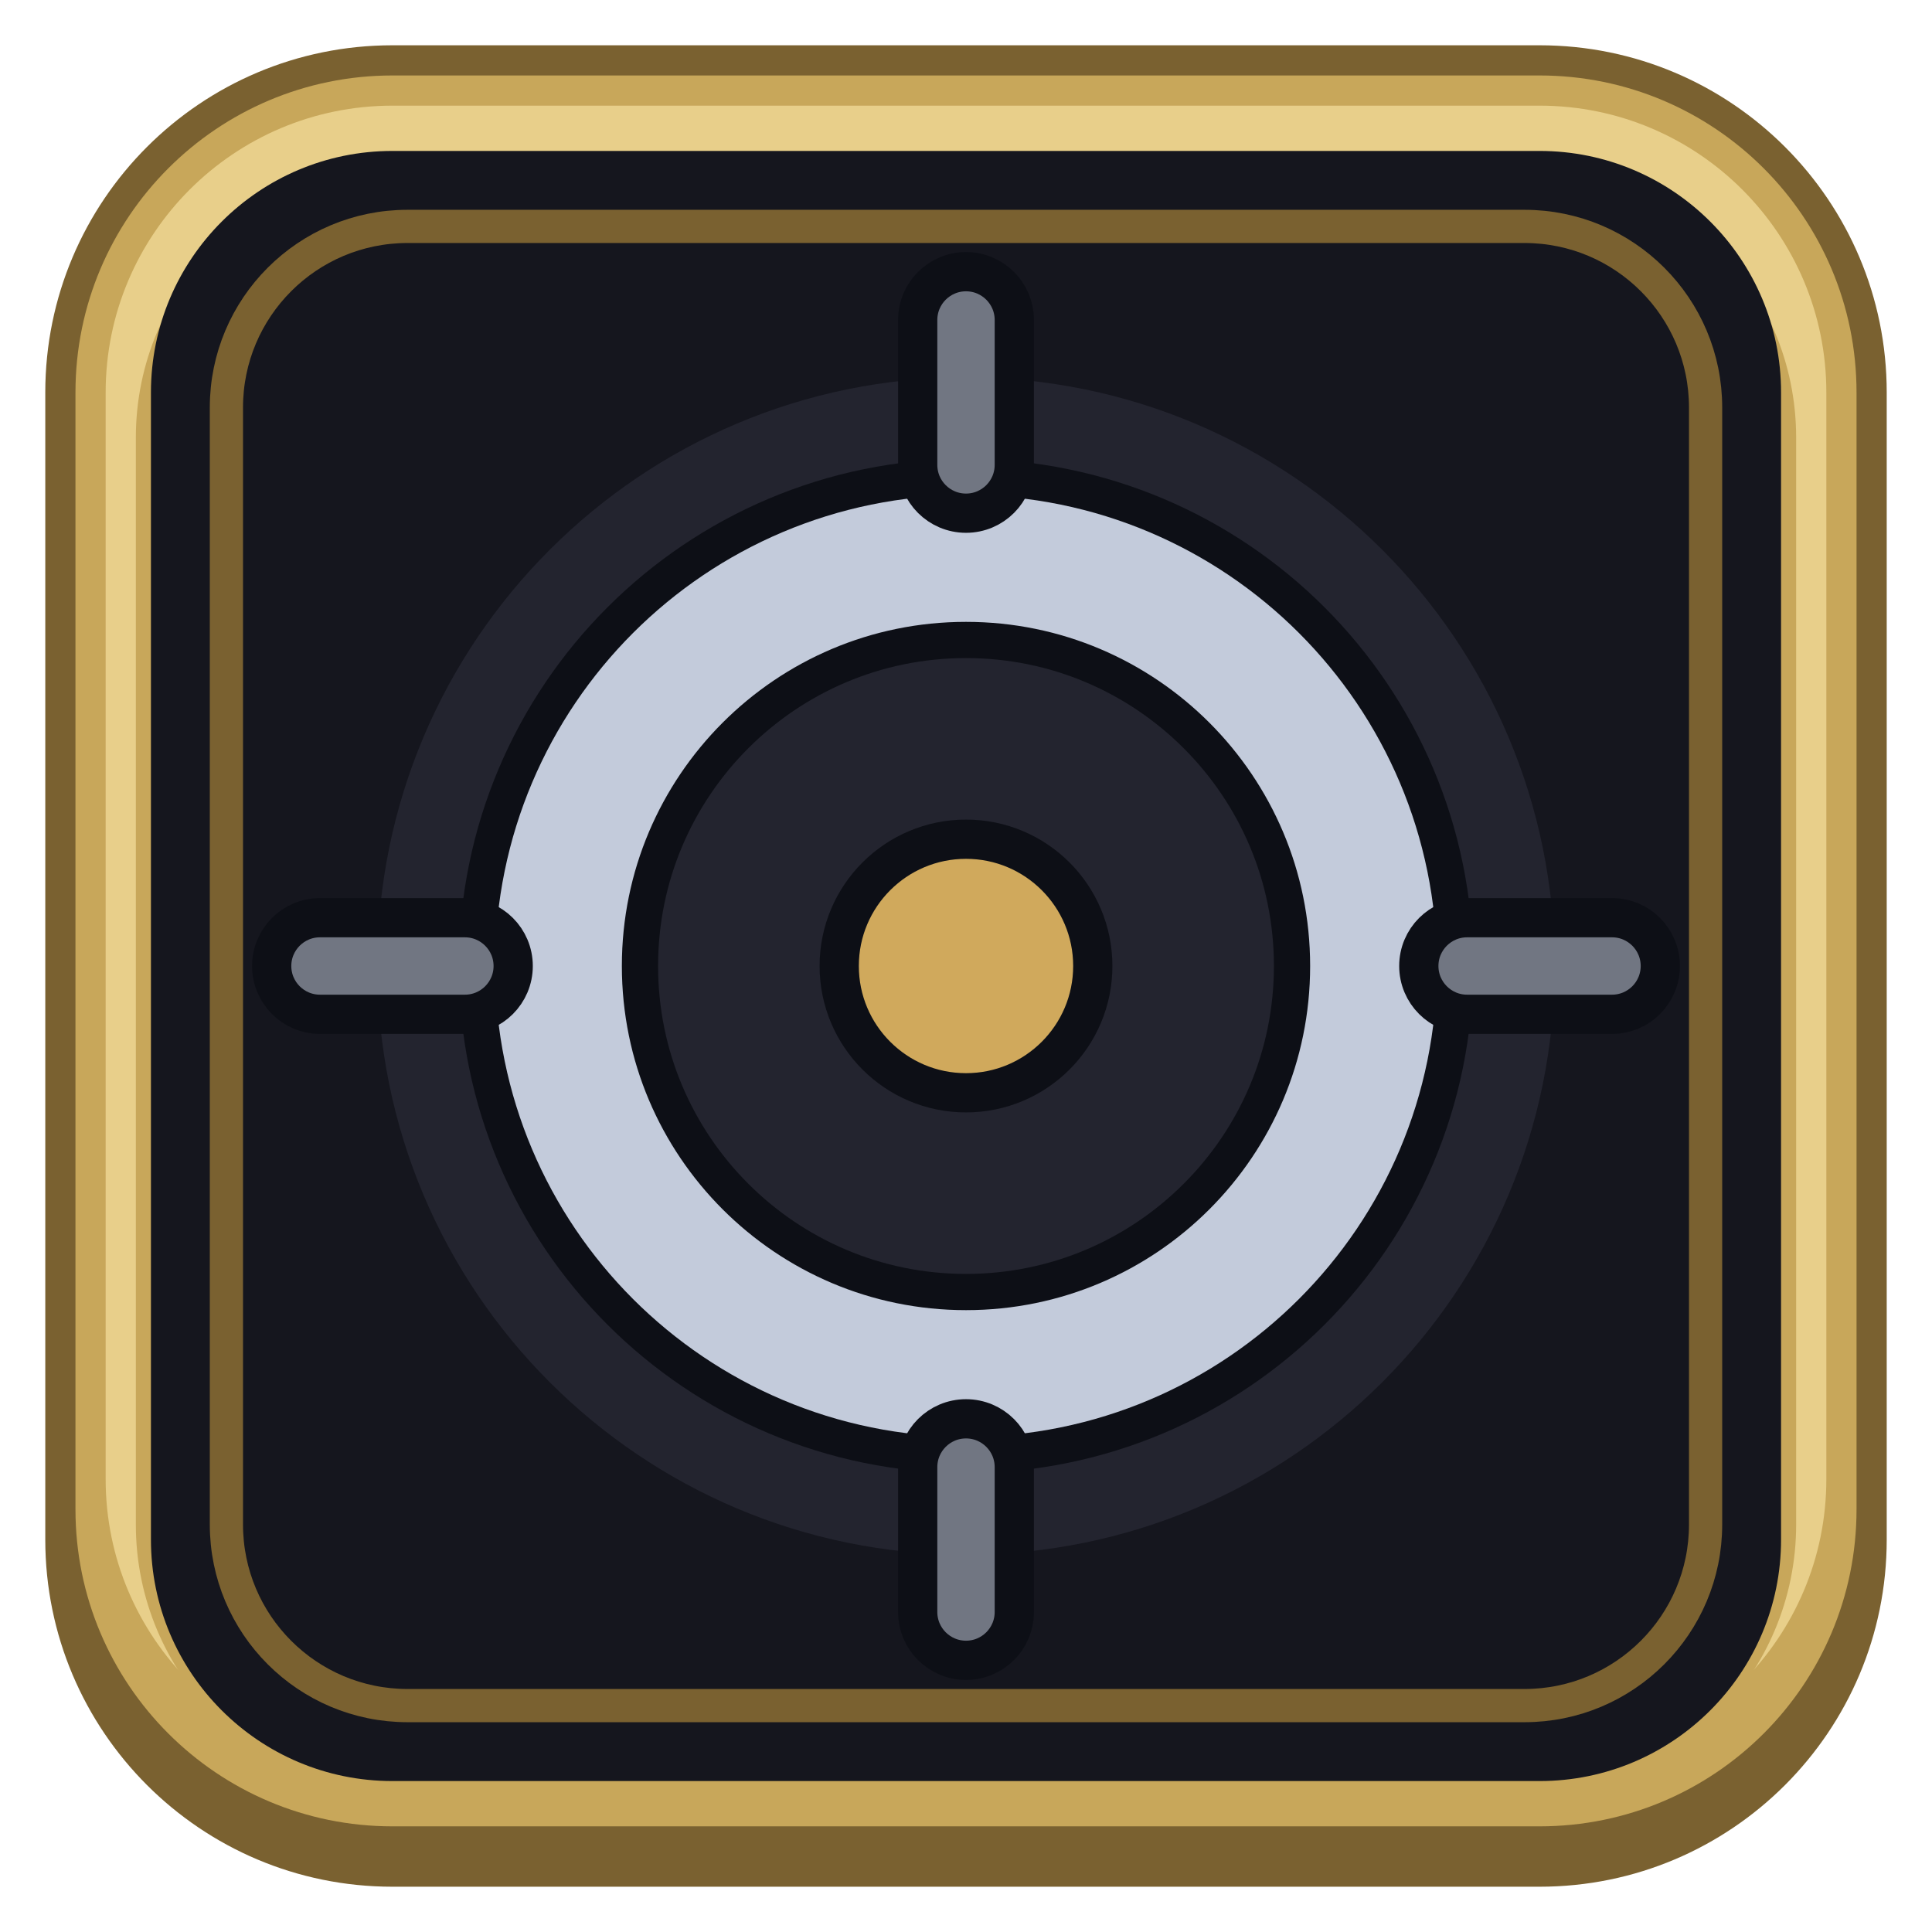
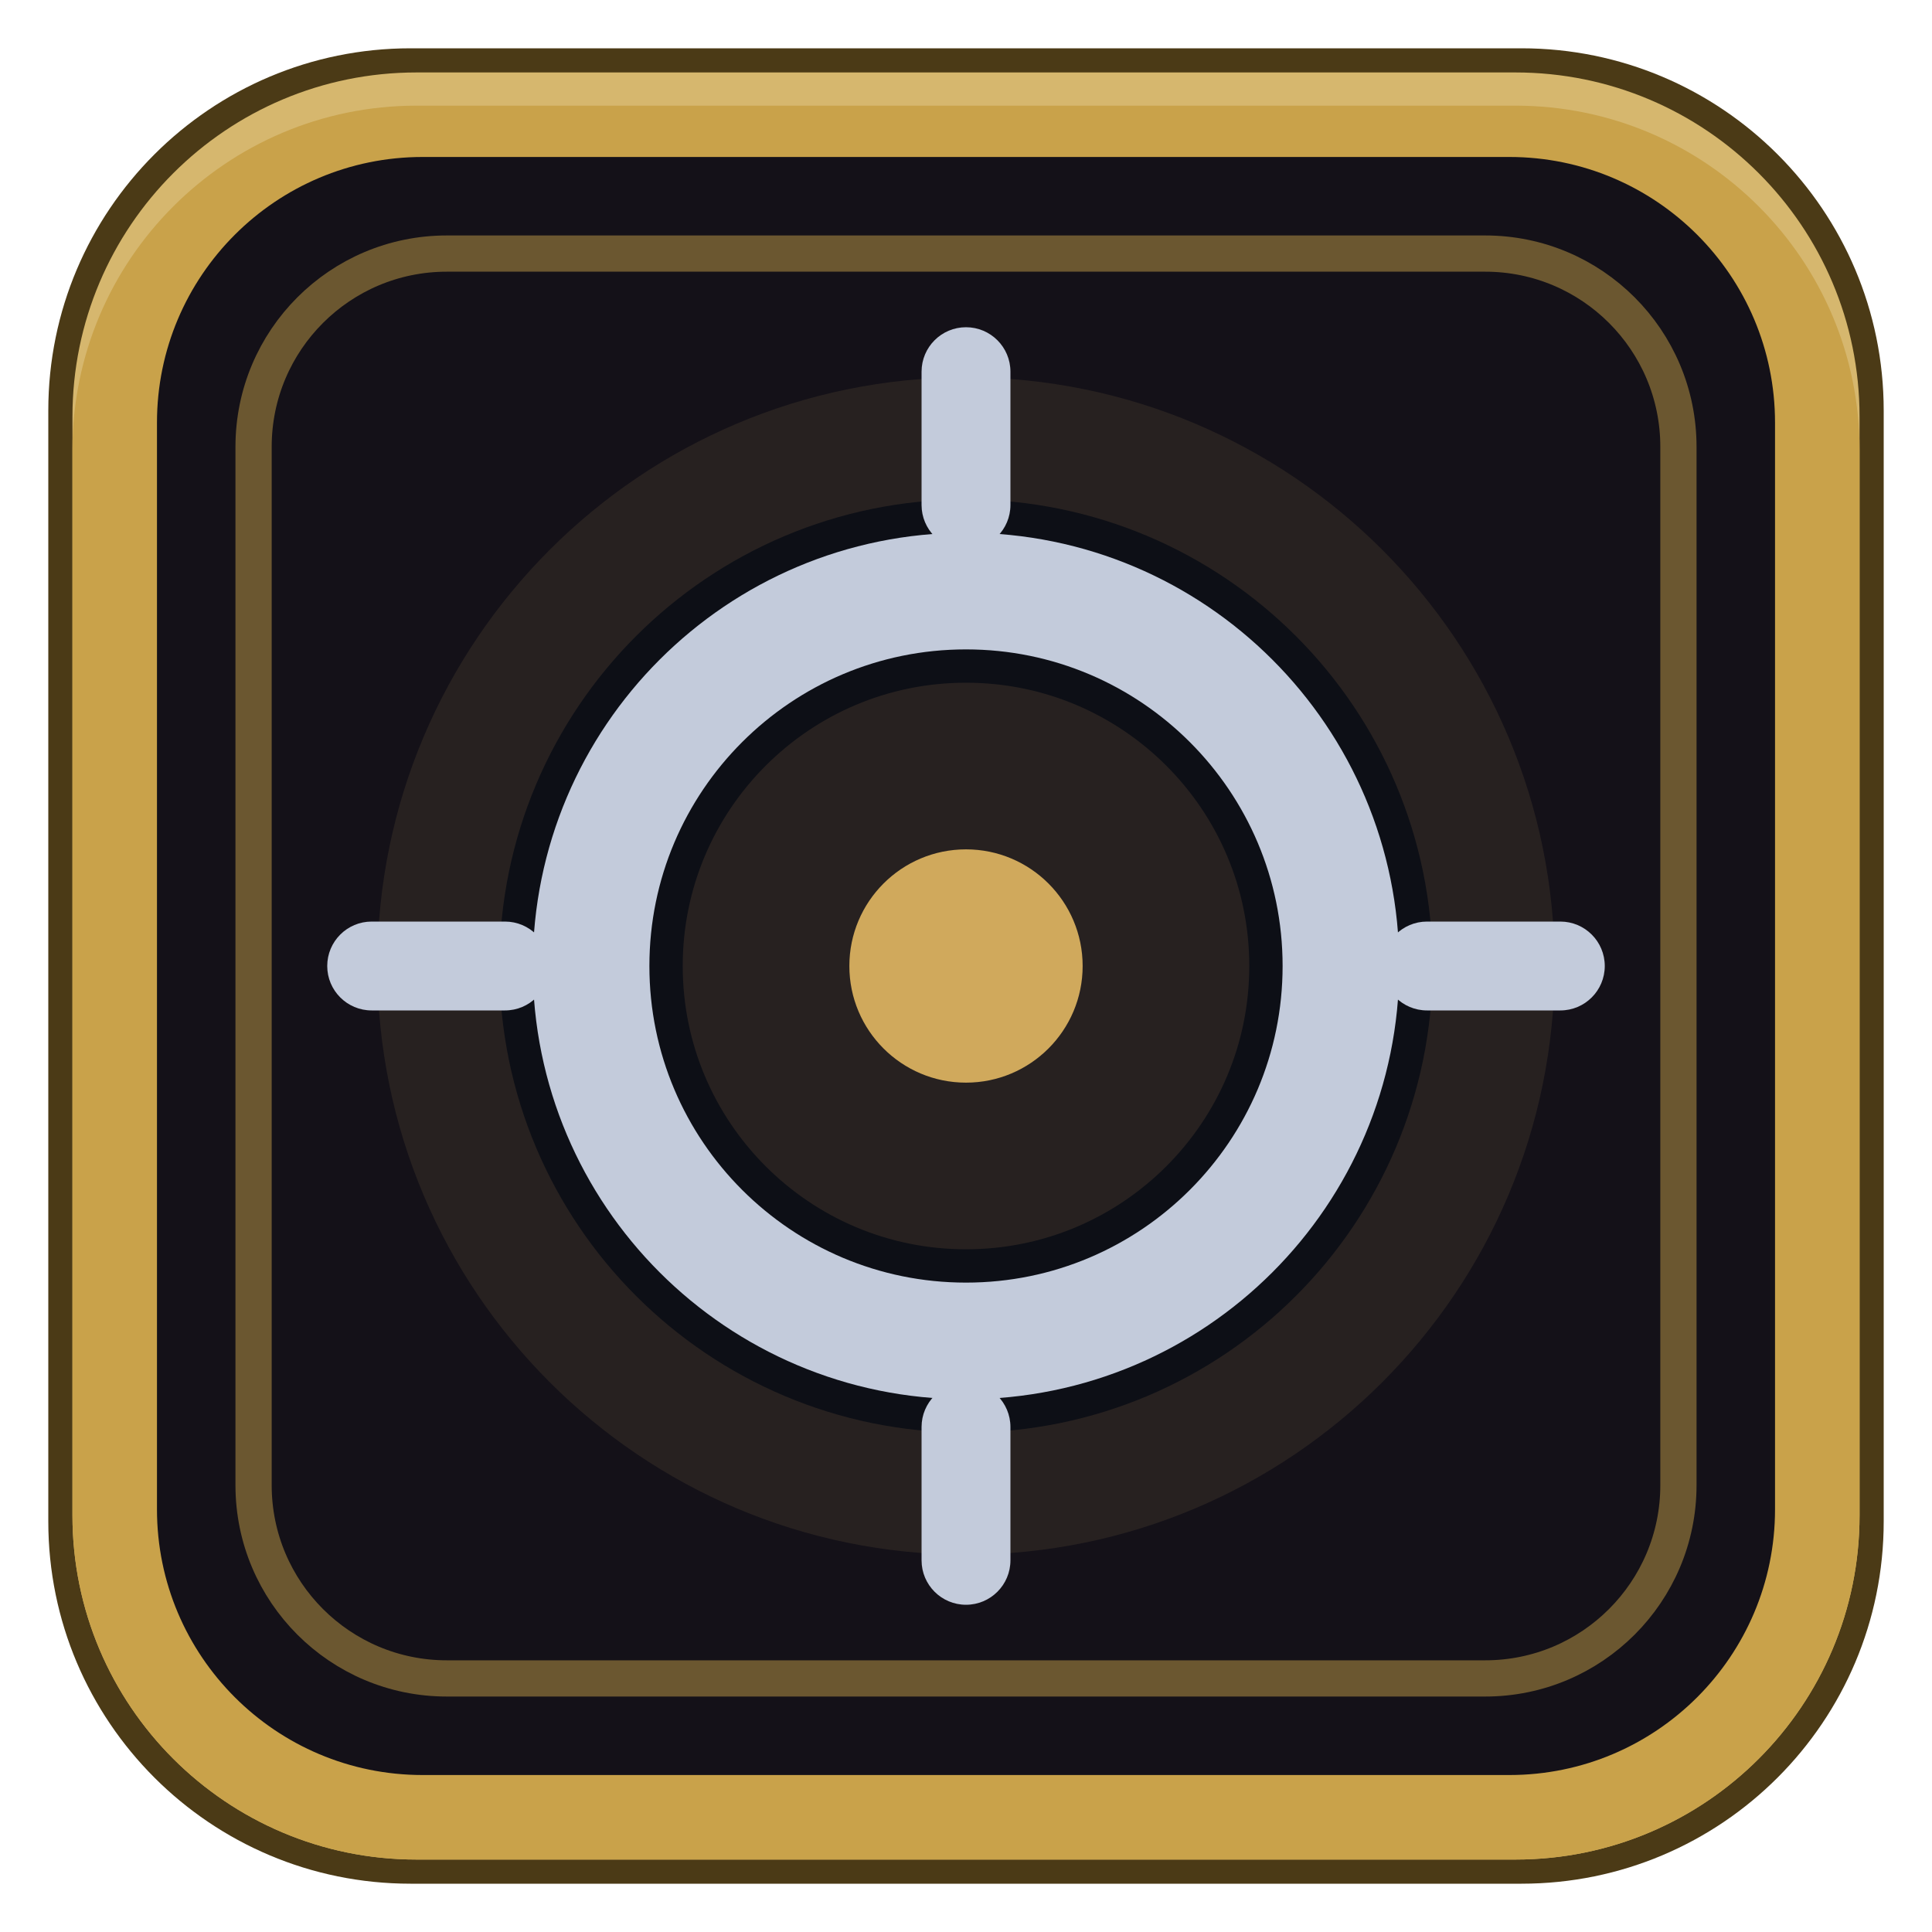
<svg xmlns="http://www.w3.org/2000/svg" width="64" height="64" viewBox="0 0 64 64">
-   <rect x="1.5" y="1.5" width="61.0" height="61.0" rx="11.5" fill="#7a6130" />
-   <rect x="2.5" y="2.5" width="59.0" height="58.0" rx="10.5" fill="#c8a75a" />
-   <rect x="3.5" y="3.5" width="57.0" height="55.0" rx="9.5" fill="#e8cf8a" />
-   <rect x="4.5" y="5.5" width="55.0" height="54.0" rx="9.0" fill="#c8a75a" />
-   <rect x="5.0" y="5.0" width="54.0" height="54.0" rx="8.0" fill="#15161e" />
-   <rect x="7.5" y="7.5" width="49.0" height="49.0" rx="6.0" fill="none" stroke="#7a6130" stroke-width="1.1" stroke-linejoin="round" />
-   <circle cx="32.0" cy="32.0" r="19.5" fill="#23242f" />
-   <circle cx="32.0" cy="32.0" r="13.5" fill="none" stroke="#0d0f16" stroke-width="6.6" stroke-linejoin="round" />
-   <circle cx="32.0" cy="32.0" r="13.5" fill="none" stroke="#c3cbdb" stroke-width="4.2" stroke-linejoin="round" />
-   <rect x="30.4" y="9.0" width="3.2" height="8.0" rx="1.6" fill="#717682" stroke="#0d0f16" stroke-width="1.3" stroke-linejoin="round" />
-   <rect x="30.4" y="47.0" width="3.2" height="8.0" rx="1.6" fill="#717682" stroke="#0d0f16" stroke-width="1.3" stroke-linejoin="round" />
-   <rect x="9.0" y="30.4" width="8.0" height="3.2" rx="1.6" fill="#717682" stroke="#0d0f16" stroke-width="1.3" stroke-linejoin="round" />
-   <rect x="47.0" y="30.4" width="8.0" height="3.2" rx="1.6" fill="#717682" stroke="#0d0f16" stroke-width="1.3" stroke-linejoin="round" />
-   <circle cx="32.0" cy="32.0" r="4.2" fill="#d0a95c" stroke="#0d0f16" stroke-width="1.3" stroke-linejoin="round" />
+   <rect x="1.6" y="1.6" width="60.8" height="60.8" rx="12.0" fill="#4b3a16" />
+   <rect x="2.4" y="2.4" width="59.2" height="59.2" rx="11.4" fill="#d6b76e" />
+   <rect x="2.4" y="3.5" width="59.2" height="58.1" rx="11.4" fill="#c9a24a" />
+   <rect x="5.2" y="5.2" width="53.6" height="53.6" rx="8.8" fill="#141118" />
+   <rect x="8.4" y="8.4" width="47.2" height="47.2" rx="6.4" fill="none" stroke="#6b5730" stroke-width="1.2" stroke-linejoin="round" />
+   <circle cx="32.0" cy="32.0" r="19.5" fill="#272120" />
+   <g transform="translate(32 32) scale(0.92) translate(-32 -32)">
+     <circle cx="32.0" cy="32.0" r="13.5" fill="none" stroke="#0d0f16" stroke-width="6.6" stroke-linejoin="round" />
+     <circle cx="32.0" cy="32.0" r="13.5" fill="none" stroke="#c3cbdb" stroke-width="4.2" stroke-linejoin="round" />
+     <rect x="30.4" y="9.0" width="3.2" height="8.0" rx="1.6" fill="#c3cbdb" />
+     <rect x="30.4" y="47.0" width="3.2" height="8.0" rx="1.6" fill="#c3cbdb" />
+     <rect x="9.0" y="30.4" width="8.0" height="3.2" rx="1.6" fill="#c3cbdb" />
+     <rect x="47.0" y="30.4" width="8.0" height="3.2" rx="1.6" fill="#c3cbdb" />
+     <circle cx="32.0" cy="32.0" r="4.2" fill="#d0a95c" />
+   </g>
</svg>
